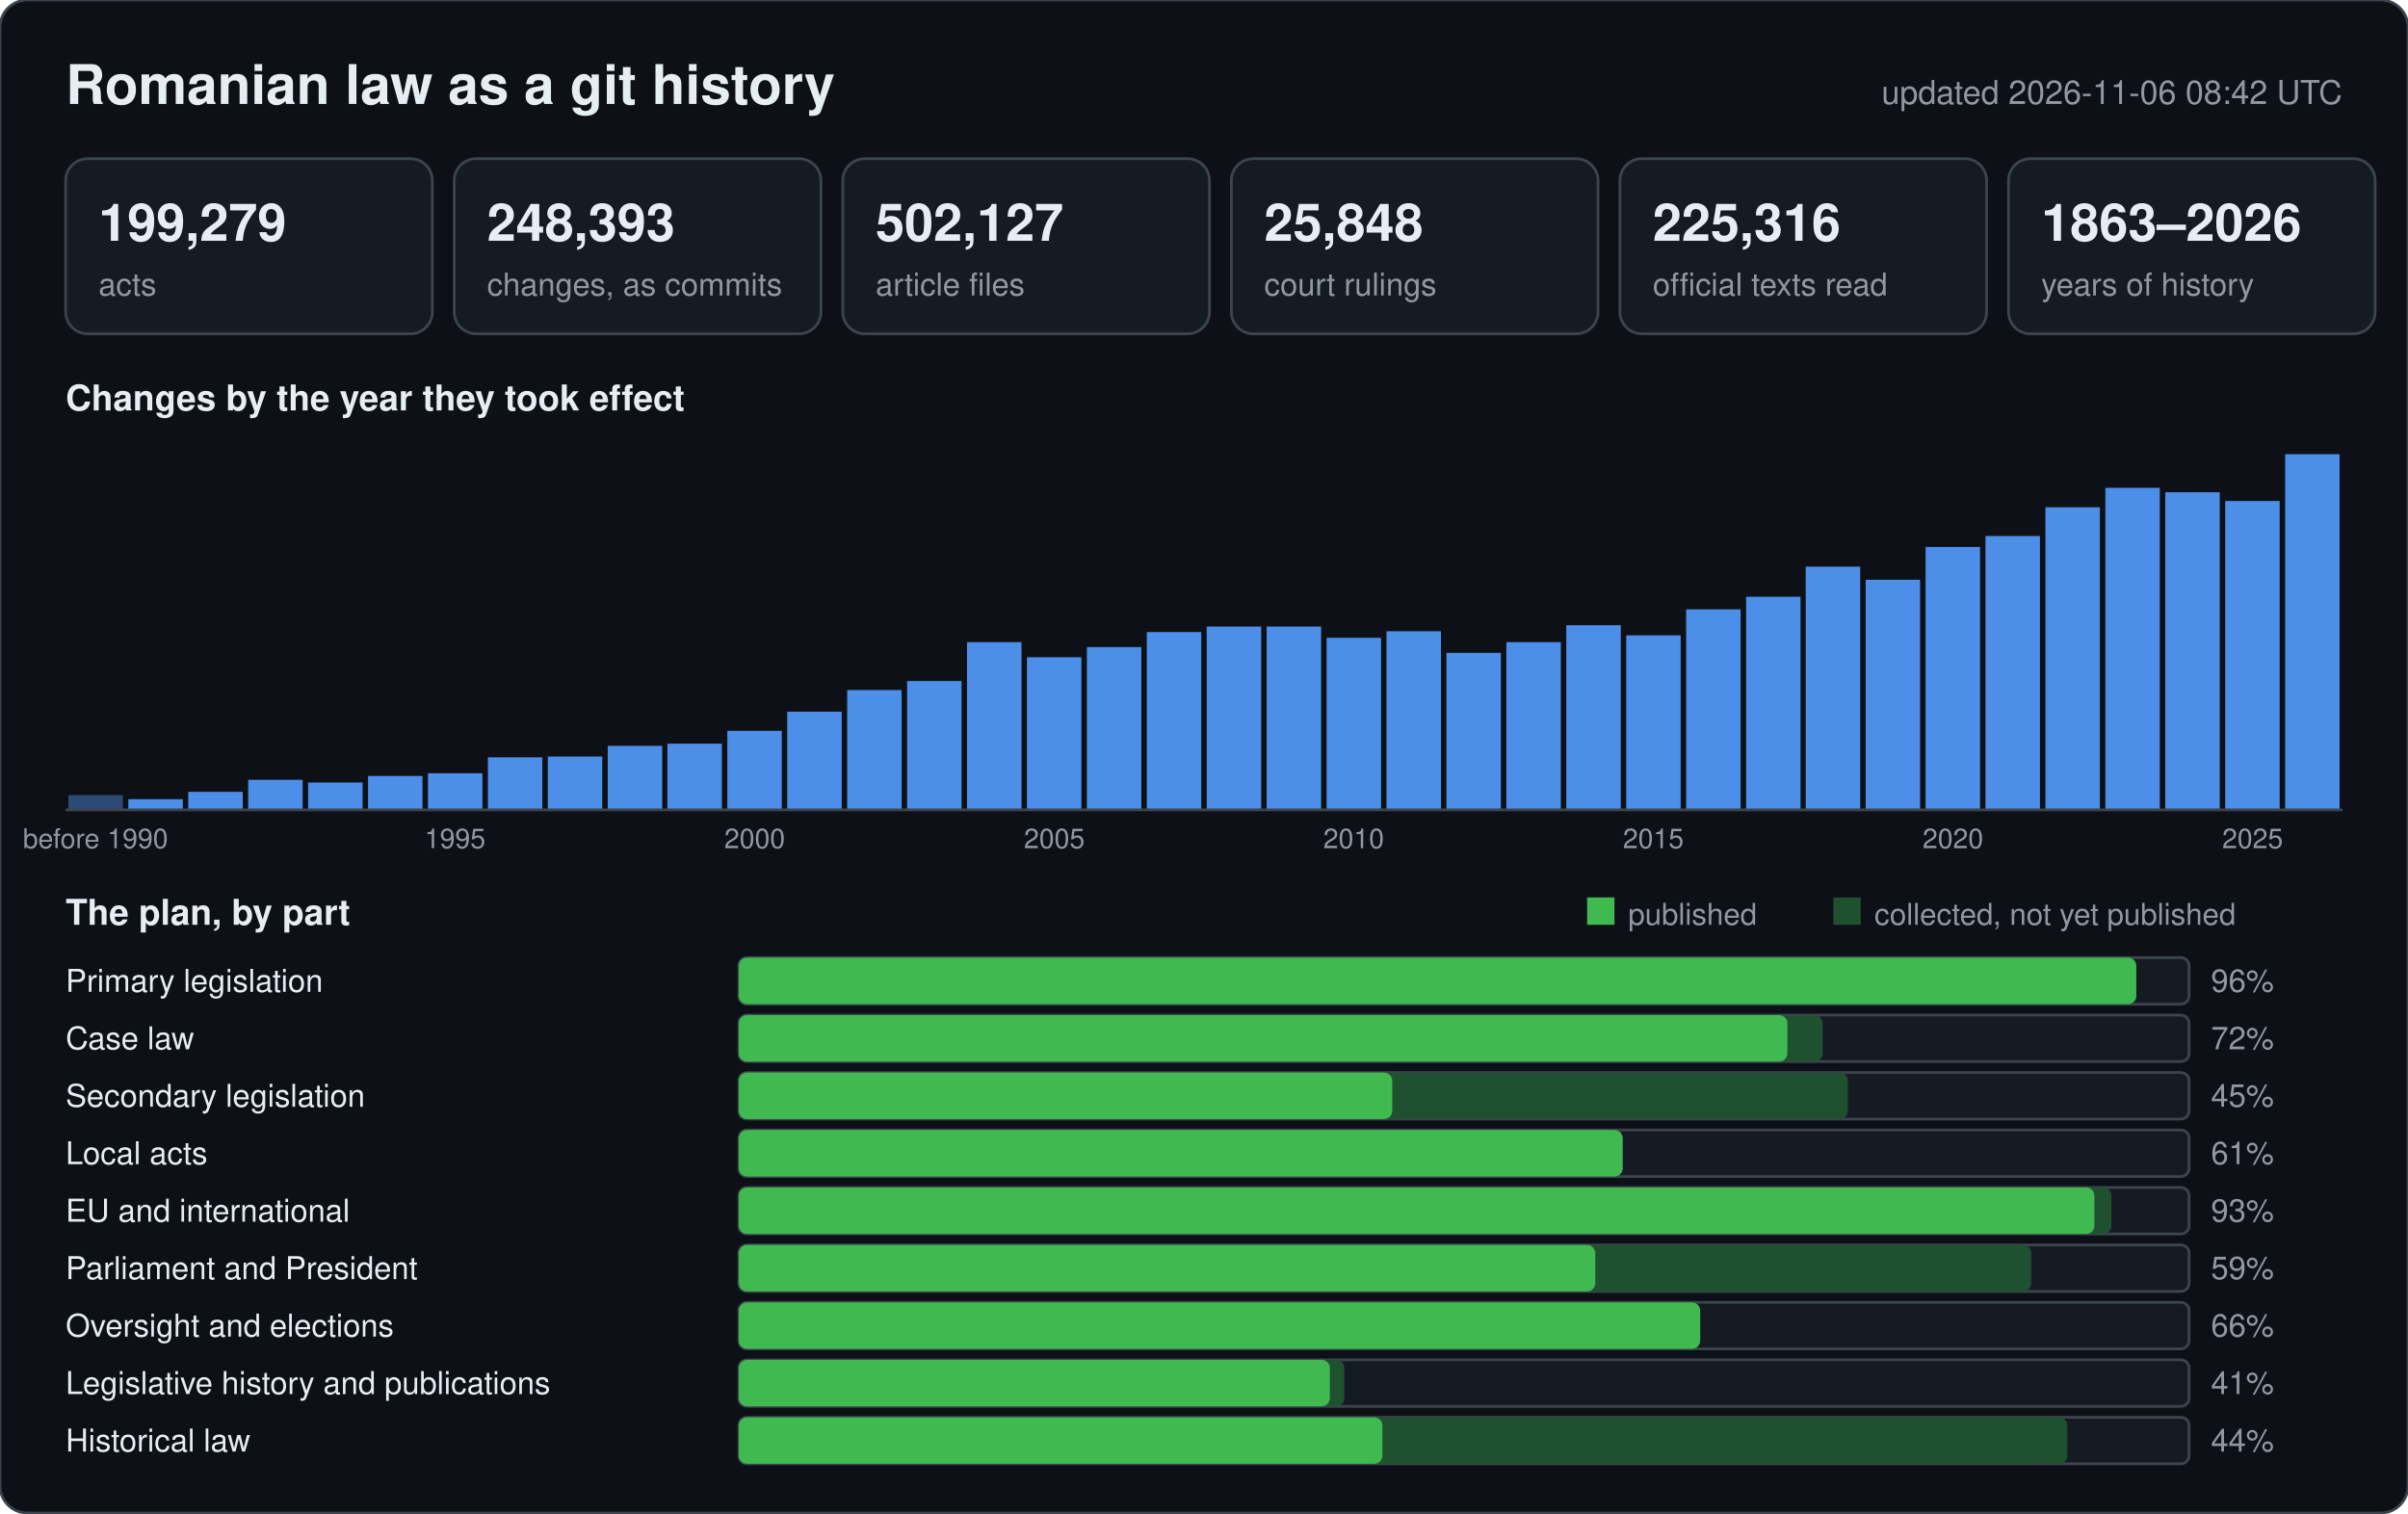
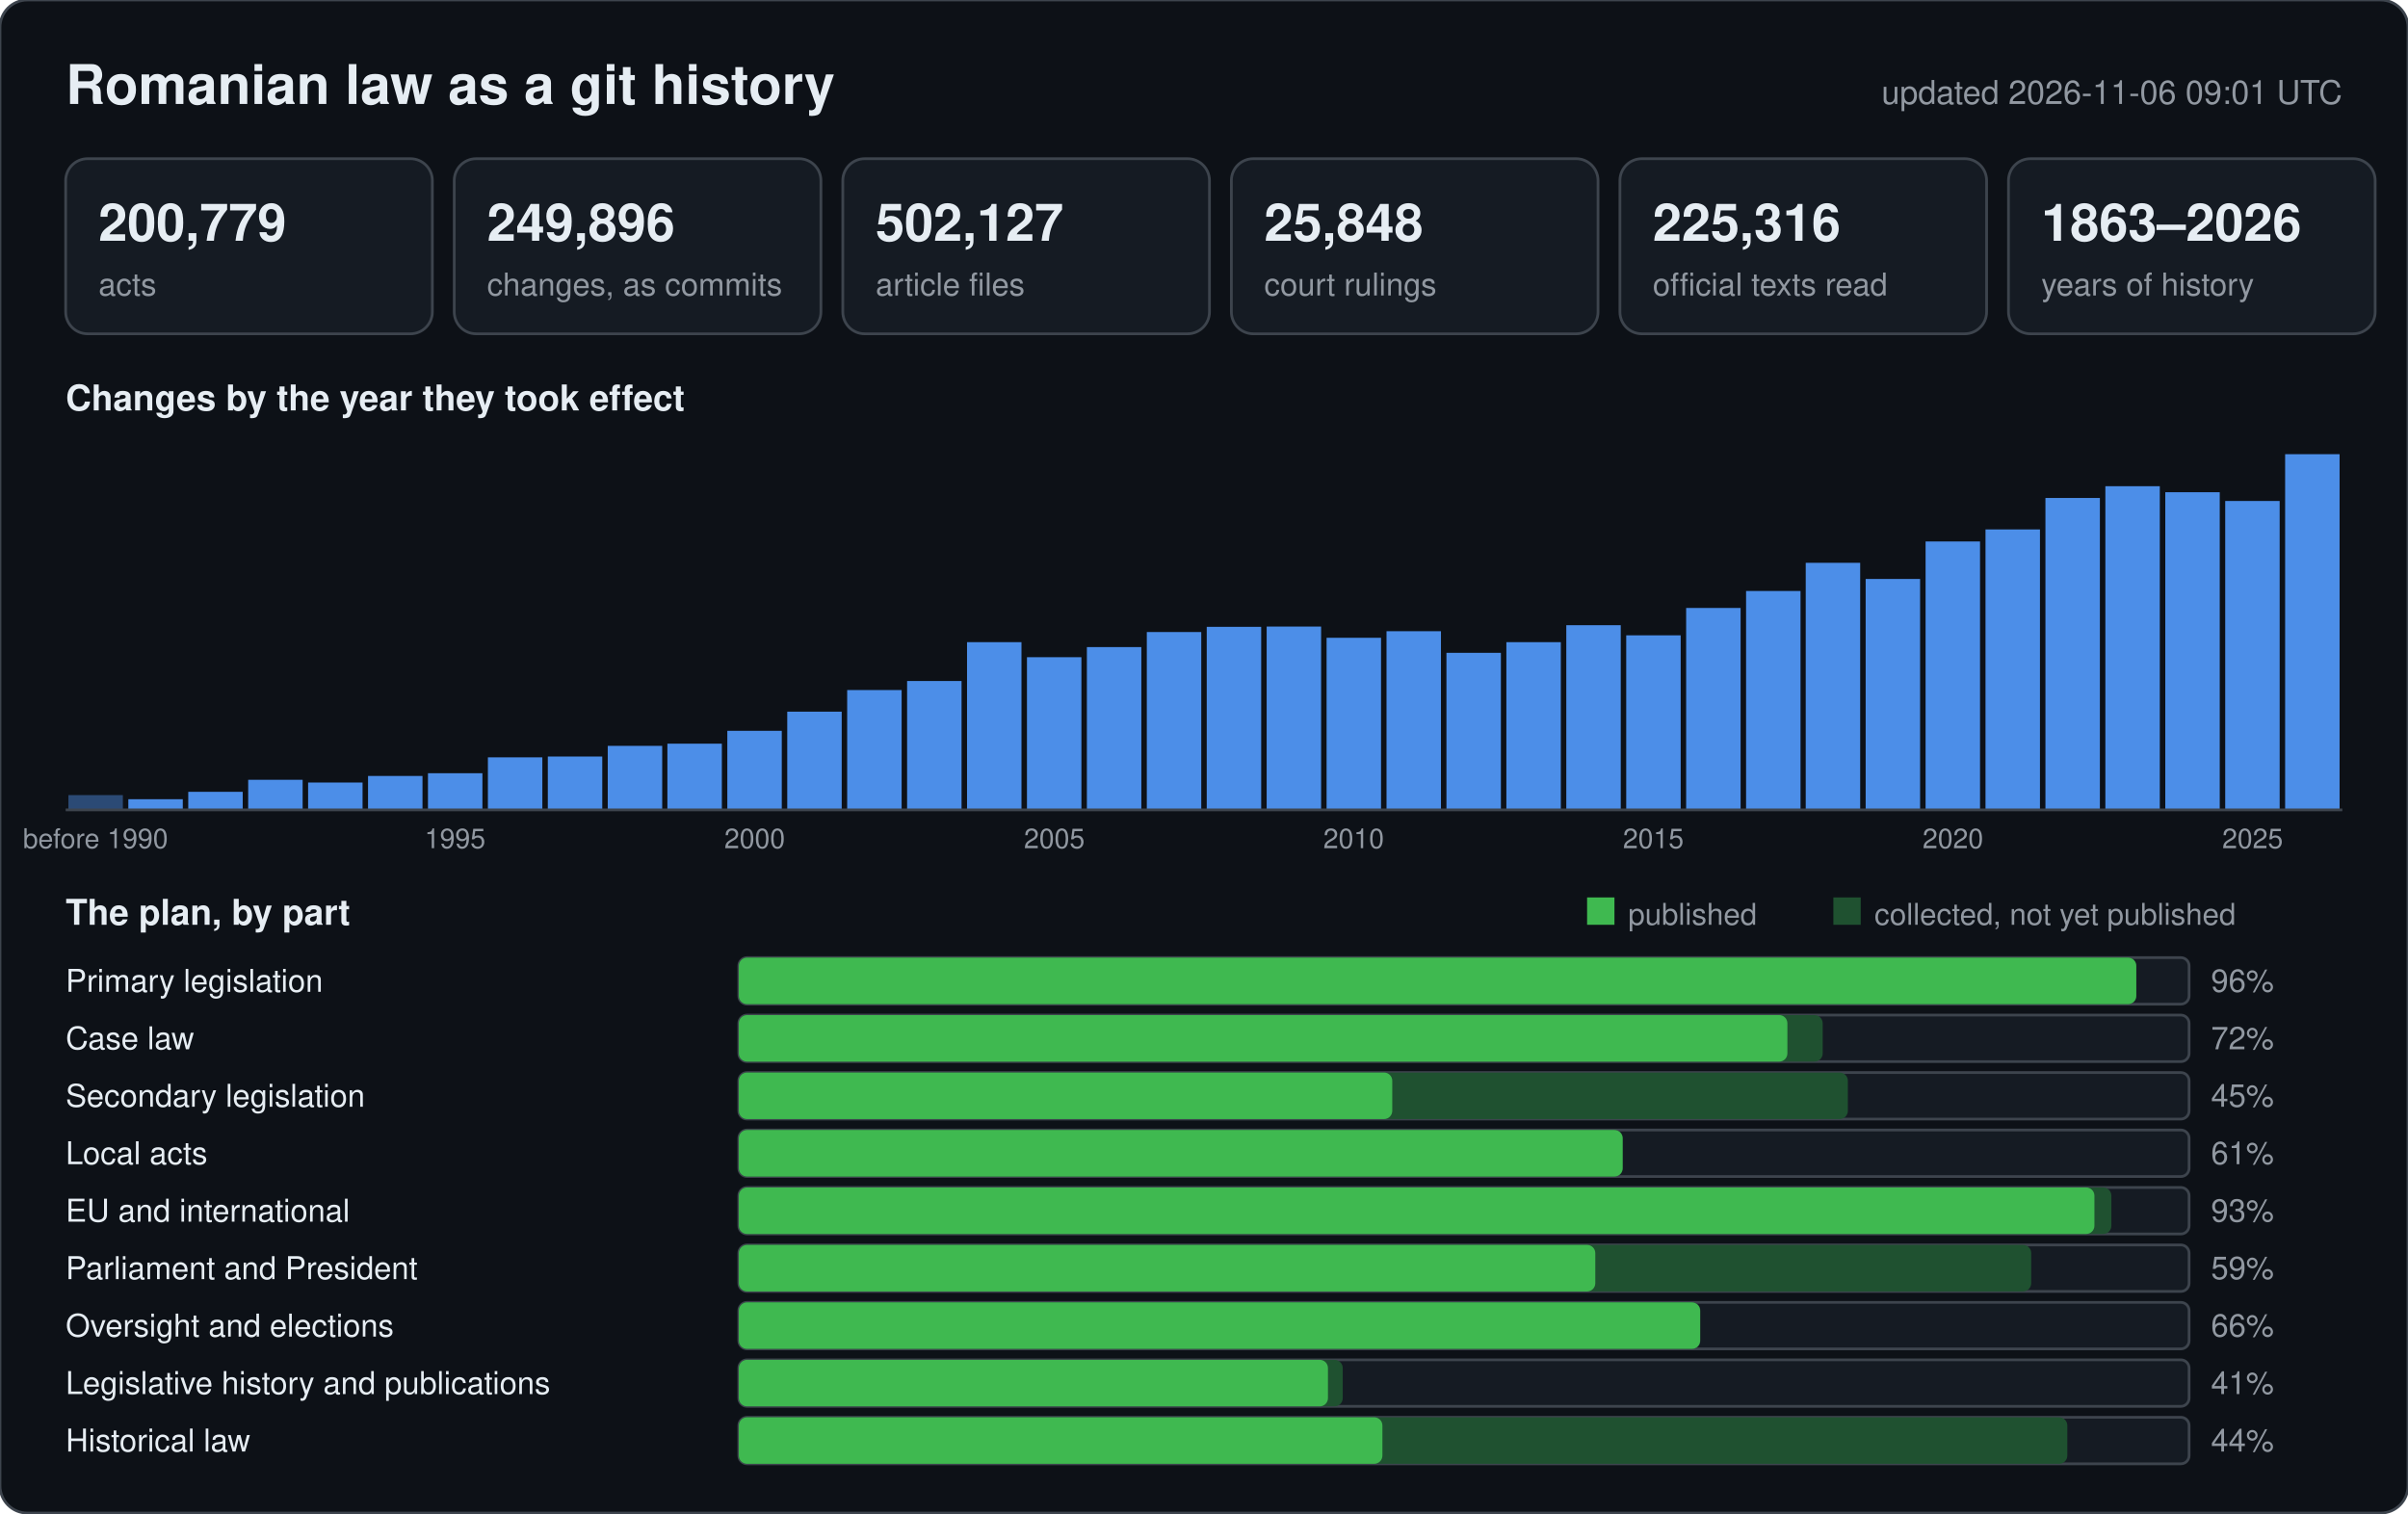
<svg xmlns="http://www.w3.org/2000/svg" width="880" height="553" viewBox="0 0 880 553" font-family="-apple-system,BlinkMacSystemFont,Segoe UI,Helvetica,Arial,sans-serif">
  <rect width="880" height="553" rx="10" fill="#0d1117" stroke="#3d444d" />
  <text x="24" y="38" font-size="20" font-weight="600" fill="#e6edf3">Romanian law as a git history</text>
-   <text x="856" y="38" font-size="12" text-anchor="end" fill="#9198a1">updated 2026-11-06 08:42 UTC</text>
+   <text x="856" y="38" font-size="12" text-anchor="end" fill="#9198a1">updated 2026-11-06 09:01 UTC</text>
  <rect x="24" y="58" width="134" height="64" rx="8" fill="#151b23" stroke="#3d444d" />
-   <text x="36" y="88" font-size="19" font-weight="600" fill="#e6edf3">199,279</text>
+   <text x="36" y="88" font-size="19" font-weight="600" fill="#e6edf3">200,779</text>
  <text x="36" y="108" font-size="11.5" fill="#9198a1">acts</text>
  <rect x="166" y="58" width="134" height="64" rx="8" fill="#151b23" stroke="#3d444d" />
-   <text x="178" y="88" font-size="19" font-weight="600" fill="#e6edf3">248,393</text>
+   <text x="178" y="88" font-size="19" font-weight="600" fill="#e6edf3">249,896</text>
  <text x="178" y="108" font-size="11.5" fill="#9198a1">changes, as commits</text>
  <rect x="308" y="58" width="134" height="64" rx="8" fill="#151b23" stroke="#3d444d" />
  <text x="320" y="88" font-size="19" font-weight="600" fill="#e6edf3">502,127</text>
  <text x="320" y="108" font-size="11.5" fill="#9198a1">article files</text>
  <rect x="450" y="58" width="134" height="64" rx="8" fill="#151b23" stroke="#3d444d" />
  <text x="462" y="88" font-size="19" font-weight="600" fill="#e6edf3">25,848</text>
  <text x="462" y="108" font-size="11.5" fill="#9198a1">court rulings</text>
  <rect x="592" y="58" width="134" height="64" rx="8" fill="#151b23" stroke="#3d444d" />
  <text x="604" y="88" font-size="19" font-weight="600" fill="#e6edf3">225,316</text>
  <text x="604" y="108" font-size="11.5" fill="#9198a1">official texts read</text>
  <rect x="734" y="58" width="134" height="64" rx="8" fill="#151b23" stroke="#3d444d" />
  <text x="746" y="88" font-size="19" font-weight="600" fill="#e6edf3">1863–2026</text>
  <text x="746" y="108" font-size="11.5" fill="#9198a1">years of history</text>
  <text x="24" y="150" font-size="13" font-weight="600" fill="#e6edf3">Changes by the year they took effect</text>
  <rect x="25.0" y="290.6" width="19.9" height="5.4" fill="#2b4a75" />
  <text x="34.9" y="310" font-size="10" text-anchor="middle" fill="#9198a1">before 1990</text>
  <rect x="46.9" y="292.1" width="19.9" height="3.9" fill="#4c8ee8" />
  <rect x="68.8" y="289.4" width="19.9" height="6.6" fill="#4c8ee8" />
  <rect x="90.7" y="285.0" width="19.9" height="11.0" fill="#4c8ee8" />
  <rect x="112.6" y="286.0" width="19.9" height="10.0" fill="#4c8ee8" />
  <rect x="134.5" y="283.6" width="19.9" height="12.4" fill="#4c8ee8" />
  <rect x="156.4" y="282.6" width="19.9" height="13.4" fill="#4c8ee8" />
  <text x="166.3" y="310" font-size="10" text-anchor="middle" fill="#9198a1">1995</text>
  <rect x="178.3" y="276.8" width="19.9" height="19.2" fill="#4c8ee8" />
  <rect x="200.2" y="276.5" width="19.9" height="19.5" fill="#4c8ee8" />
  <rect x="222.1" y="272.6" width="19.9" height="23.4" fill="#4c8ee8" />
  <rect x="243.9" y="271.8" width="19.9" height="24.2" fill="#4c8ee8" />
  <rect x="265.8" y="267.1" width="19.9" height="28.9" fill="#4c8ee8" />
  <text x="275.8" y="310" font-size="10" text-anchor="middle" fill="#9198a1">2000</text>
  <rect x="287.7" y="260.1" width="19.9" height="35.9" fill="#4c8ee8" />
  <rect x="309.6" y="252.2" width="19.9" height="43.8" fill="#4c8ee8" />
  <rect x="331.5" y="248.9" width="19.9" height="47.1" fill="#4c8ee8" />
  <rect x="353.4" y="234.7" width="19.9" height="61.3" fill="#4c8ee8" />
  <rect x="375.3" y="240.2" width="19.9" height="55.8" fill="#4c8ee8" />
  <text x="385.3" y="310" font-size="10" text-anchor="middle" fill="#9198a1">2005</text>
  <rect x="397.2" y="236.5" width="19.9" height="59.5" fill="#4c8ee8" />
  <rect x="419.1" y="231.0" width="19.9" height="65.0" fill="#4c8ee8" />
-   <rect x="441.0" y="229.0" width="19.9" height="67.0" fill="#4c8ee8" />
+   <rect x="441.0" y="229.1" width="19.9" height="66.9" fill="#4c8ee8" />
  <rect x="462.9" y="229.0" width="19.9" height="67.0" fill="#4c8ee8" />
  <rect x="484.8" y="233.1" width="19.9" height="62.9" fill="#4c8ee8" />
  <text x="494.7" y="310" font-size="10" text-anchor="middle" fill="#9198a1">2010</text>
  <rect x="506.7" y="230.7" width="19.9" height="65.3" fill="#4c8ee8" />
  <rect x="528.6" y="238.6" width="19.9" height="57.4" fill="#4c8ee8" />
  <rect x="550.5" y="234.7" width="19.9" height="61.3" fill="#4c8ee8" />
  <rect x="572.4" y="228.5" width="19.9" height="67.5" fill="#4c8ee8" />
  <rect x="594.3" y="232.2" width="19.9" height="63.8" fill="#4c8ee8" />
  <text x="604.2" y="310" font-size="10" text-anchor="middle" fill="#9198a1">2015</text>
-   <rect x="616.2" y="222.7" width="19.9" height="73.3" fill="#4c8ee8" />
-   <rect x="638.1" y="218.1" width="19.9" height="77.9" fill="#4c8ee8" />
-   <rect x="659.9" y="207.1" width="19.9" height="88.9" fill="#4c8ee8" />
-   <rect x="681.8" y="211.9" width="19.9" height="84.1" fill="#4c8ee8" />
-   <rect x="703.7" y="199.9" width="19.9" height="96.1" fill="#4c8ee8" />
+   <rect x="616.2" y="222.2" width="19.9" height="73.8" fill="#4c8ee8" />
+   <rect x="638.1" y="216.0" width="19.9" height="80.0" fill="#4c8ee8" />
+   <rect x="659.9" y="205.7" width="19.9" height="90.3" fill="#4c8ee8" />
+   <rect x="681.8" y="211.6" width="19.9" height="84.4" fill="#4c8ee8" />
+   <rect x="703.7" y="197.9" width="19.9" height="98.1" fill="#4c8ee8" />
  <text x="713.7" y="310" font-size="10" text-anchor="middle" fill="#9198a1">2020</text>
-   <rect x="725.6" y="195.9" width="19.9" height="100.1" fill="#4c8ee8" />
-   <rect x="747.5" y="185.4" width="19.9" height="110.6" fill="#4c8ee8" />
-   <rect x="769.4" y="178.3" width="19.9" height="117.7" fill="#4c8ee8" />
+   <rect x="725.6" y="193.5" width="19.9" height="102.5" fill="#4c8ee8" />
+   <rect x="747.5" y="182.0" width="19.9" height="114.0" fill="#4c8ee8" />
+   <rect x="769.4" y="177.7" width="19.9" height="118.3" fill="#4c8ee8" />
  <rect x="791.3" y="179.9" width="19.9" height="116.1" fill="#4c8ee8" />
  <rect x="813.2" y="183.1" width="19.9" height="112.9" fill="#4c8ee8" />
  <text x="823.2" y="310" font-size="10" text-anchor="middle" fill="#9198a1">2025</text>
  <rect x="835.1" y="166.0" width="19.9" height="130.0" fill="#4c8ee8" />
  <line x1="24" y1="296" x2="856" y2="296" stroke="#3d444d" />
  <text x="24" y="338" font-size="13" font-weight="600" fill="#e6edf3">The plan, by part</text>
  <rect x="580" y="328" width="10" height="10" fill="#3fb950" />
  <text x="595" y="338" font-size="11" fill="#9198a1">published</text>
  <rect x="670" y="328" width="10" height="10" fill="#1f5130" />
  <text x="685" y="338" font-size="11" fill="#9198a1">collected, not yet published</text>
  <text x="24" y="362.5" font-size="11.5" fill="#e6edf3">Primary legislation</text>
  <rect x="270" y="350" width="530" height="17" rx="3" fill="#151b23" stroke="#3d444d" />
  <rect x="270" y="350" width="510.7" height="17" rx="3" fill="#1f5130" />
  <rect x="270" y="350" width="510.7" height="17" rx="3" fill="#3fb950" />
  <text x="808" y="362.5" font-size="11.5" fill="#9198a1">96%</text>
  <text x="24" y="383.5" font-size="11.5" fill="#e6edf3">Case law</text>
  <rect x="270" y="371" width="530" height="17" rx="3" fill="#151b23" stroke="#3d444d" />
  <rect x="270" y="371" width="396.1" height="17" rx="3" fill="#1f5130" />
  <rect x="270" y="371" width="383.2" height="17" rx="3" fill="#3fb950" />
  <text x="808" y="383.5" font-size="11.5" fill="#9198a1">72%</text>
  <text x="24" y="404.5" font-size="11.5" fill="#e6edf3">Secondary legislation</text>
  <rect x="270" y="392" width="530" height="17" rx="3" fill="#151b23" stroke="#3d444d" />
  <rect x="270" y="392" width="405.3" height="17" rx="3" fill="#1f5130" />
  <rect x="270" y="392" width="238.8" height="17" rx="3" fill="#3fb950" />
  <text x="808" y="404.5" font-size="11.5" fill="#9198a1">45%</text>
  <text x="24" y="425.5" font-size="11.5" fill="#e6edf3">Local acts</text>
  <rect x="270" y="413" width="530" height="17" rx="3" fill="#151b23" stroke="#3d444d" />
  <rect x="270" y="413" width="323.0" height="17" rx="3" fill="#1f5130" />
  <rect x="270" y="413" width="323.0" height="17" rx="3" fill="#3fb950" />
  <text x="808" y="425.5" font-size="11.5" fill="#9198a1">61%</text>
  <text x="24" y="446.5" font-size="11.5" fill="#e6edf3">EU and international</text>
  <rect x="270" y="434" width="530" height="17" rx="3" fill="#151b23" stroke="#3d444d" />
  <rect x="270" y="434" width="501.6" height="17" rx="3" fill="#1f5130" />
  <rect x="270" y="434" width="495.4" height="17" rx="3" fill="#3fb950" />
  <text x="808" y="446.5" font-size="11.5" fill="#9198a1">93%</text>
  <text x="24" y="467.5" font-size="11.5" fill="#e6edf3">Parliament and President</text>
  <rect x="270" y="455" width="530" height="17" rx="3" fill="#151b23" stroke="#3d444d" />
  <rect x="270" y="455" width="472.3" height="17" rx="3" fill="#1f5130" />
  <rect x="270" y="455" width="313.0" height="17" rx="3" fill="#3fb950" />
  <text x="808" y="467.5" font-size="11.5" fill="#9198a1">59%</text>
  <text x="24" y="488.5" font-size="11.5" fill="#e6edf3">Oversight and elections</text>
  <rect x="270" y="476" width="530" height="17" rx="3" fill="#151b23" stroke="#3d444d" />
  <rect x="270" y="476" width="351.4" height="17" rx="3" fill="#1f5130" />
  <rect x="270" y="476" width="351.3" height="17" rx="3" fill="#3fb950" />
  <text x="808" y="488.5" font-size="11.5" fill="#9198a1">66%</text>
  <text x="24" y="509.5" font-size="11.5" fill="#e6edf3">Legislative history and publications</text>
  <rect x="270" y="497" width="530" height="17" rx="3" fill="#151b23" stroke="#3d444d" />
-   <rect x="270" y="497" width="221.3" height="17" rx="3" fill="#1f5130" />
-   <rect x="270" y="497" width="216.0" height="17" rx="3" fill="#3fb950" />
+   <rect x="270" y="497" width="220.7" height="17" rx="3" fill="#1f5130" />
+   <rect x="270" y="497" width="215.3" height="17" rx="3" fill="#3fb950" />
  <text x="808" y="509.5" font-size="11.5" fill="#9198a1">41%</text>
  <text x="24" y="530.5" font-size="11.5" fill="#e6edf3">Historical law</text>
  <rect x="270" y="518" width="530" height="17" rx="3" fill="#151b23" stroke="#3d444d" />
  <rect x="270" y="518" width="485.5" height="17" rx="3" fill="#1f5130" />
  <rect x="270" y="518" width="235.2" height="17" rx="3" fill="#3fb950" />
  <text x="808" y="530.5" font-size="11.5" fill="#9198a1">44%</text>
</svg>
